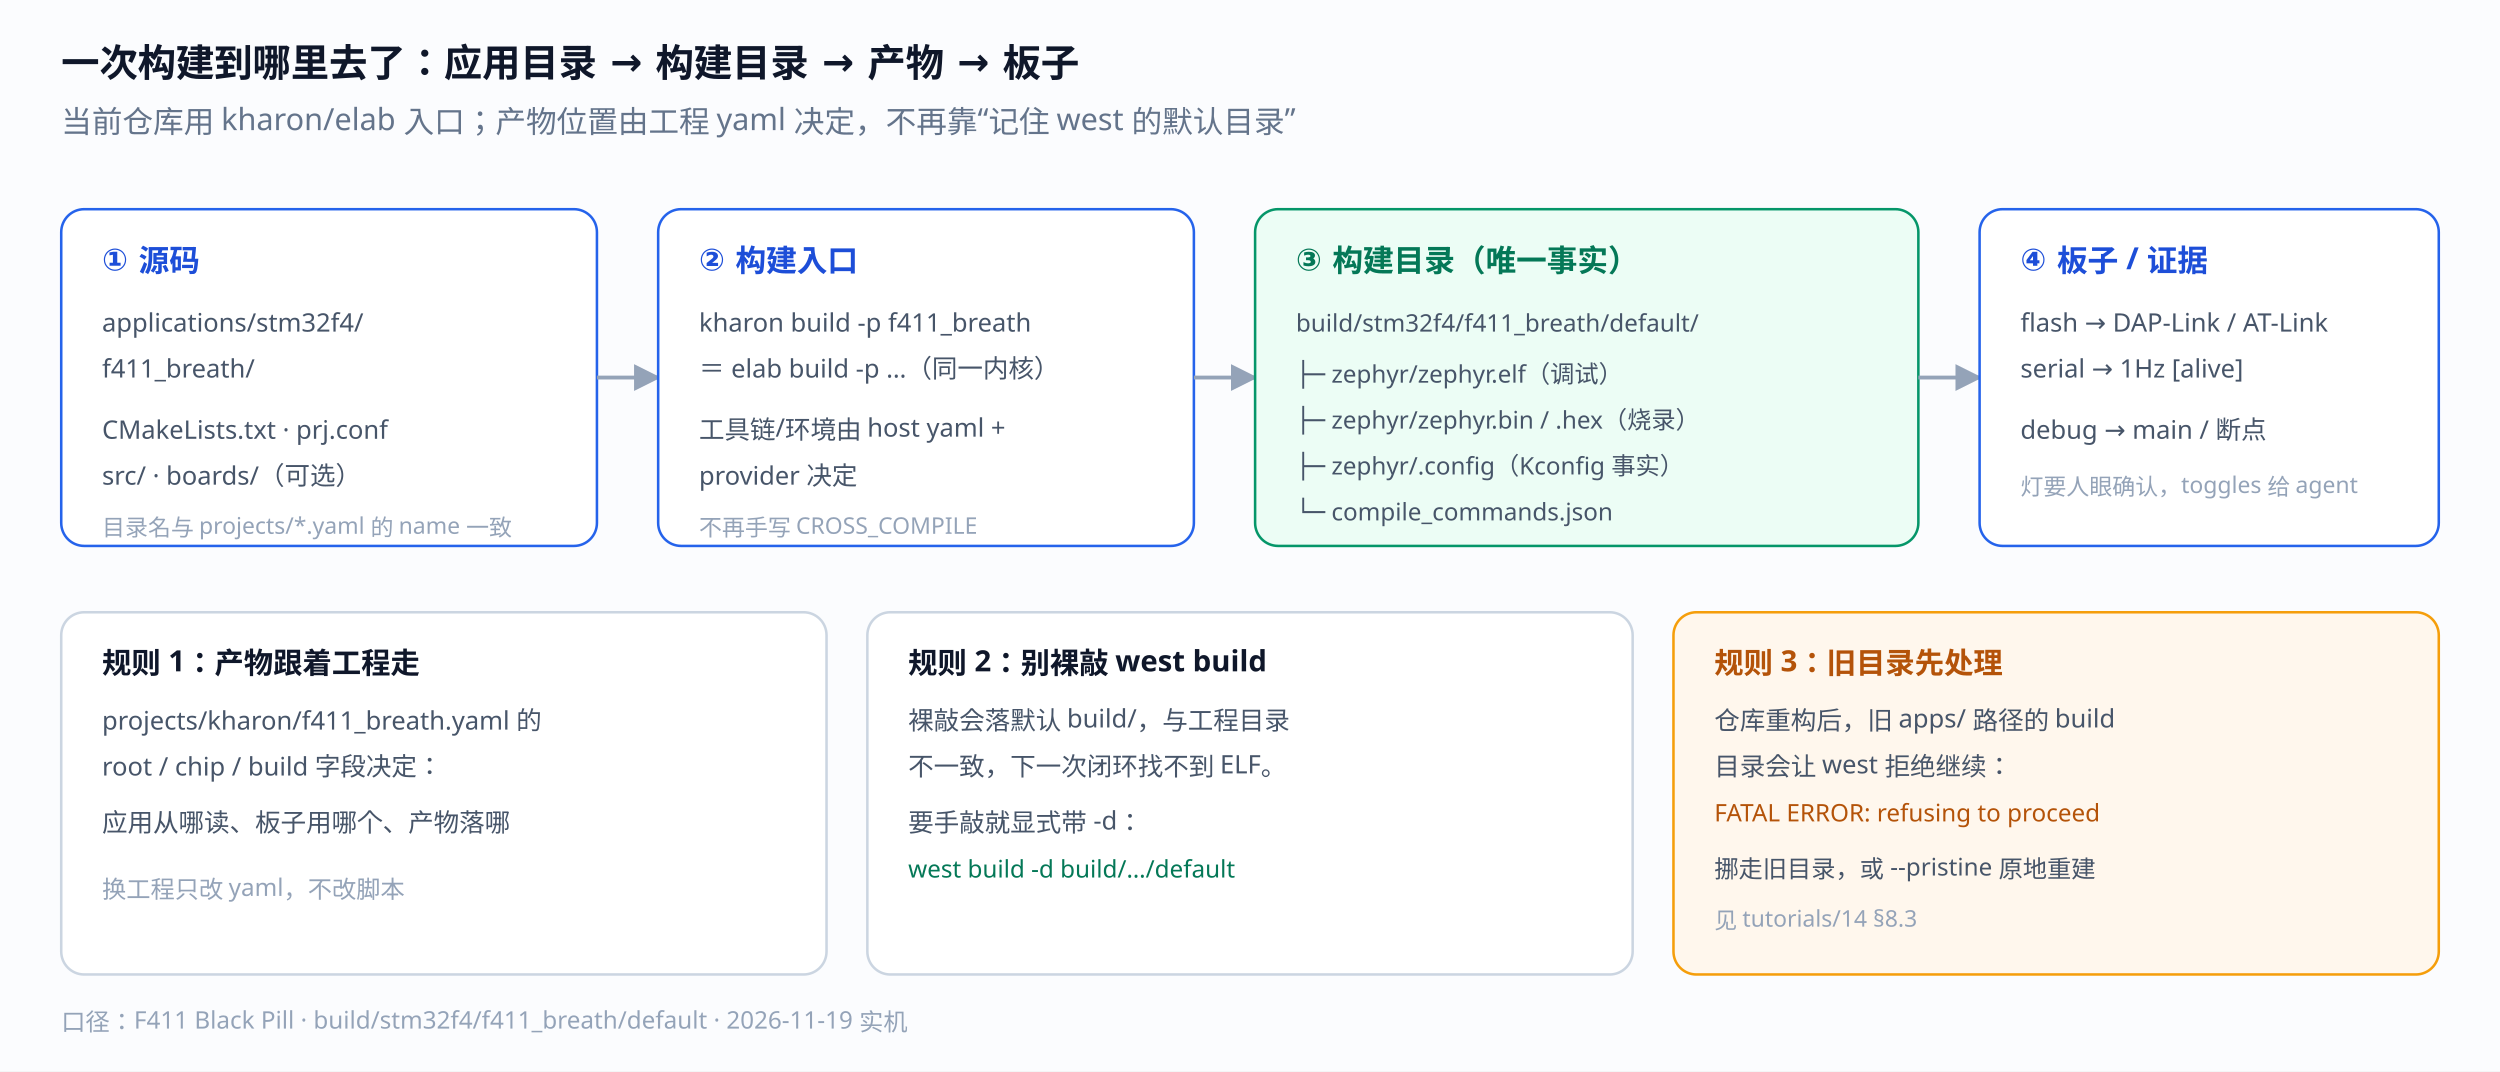
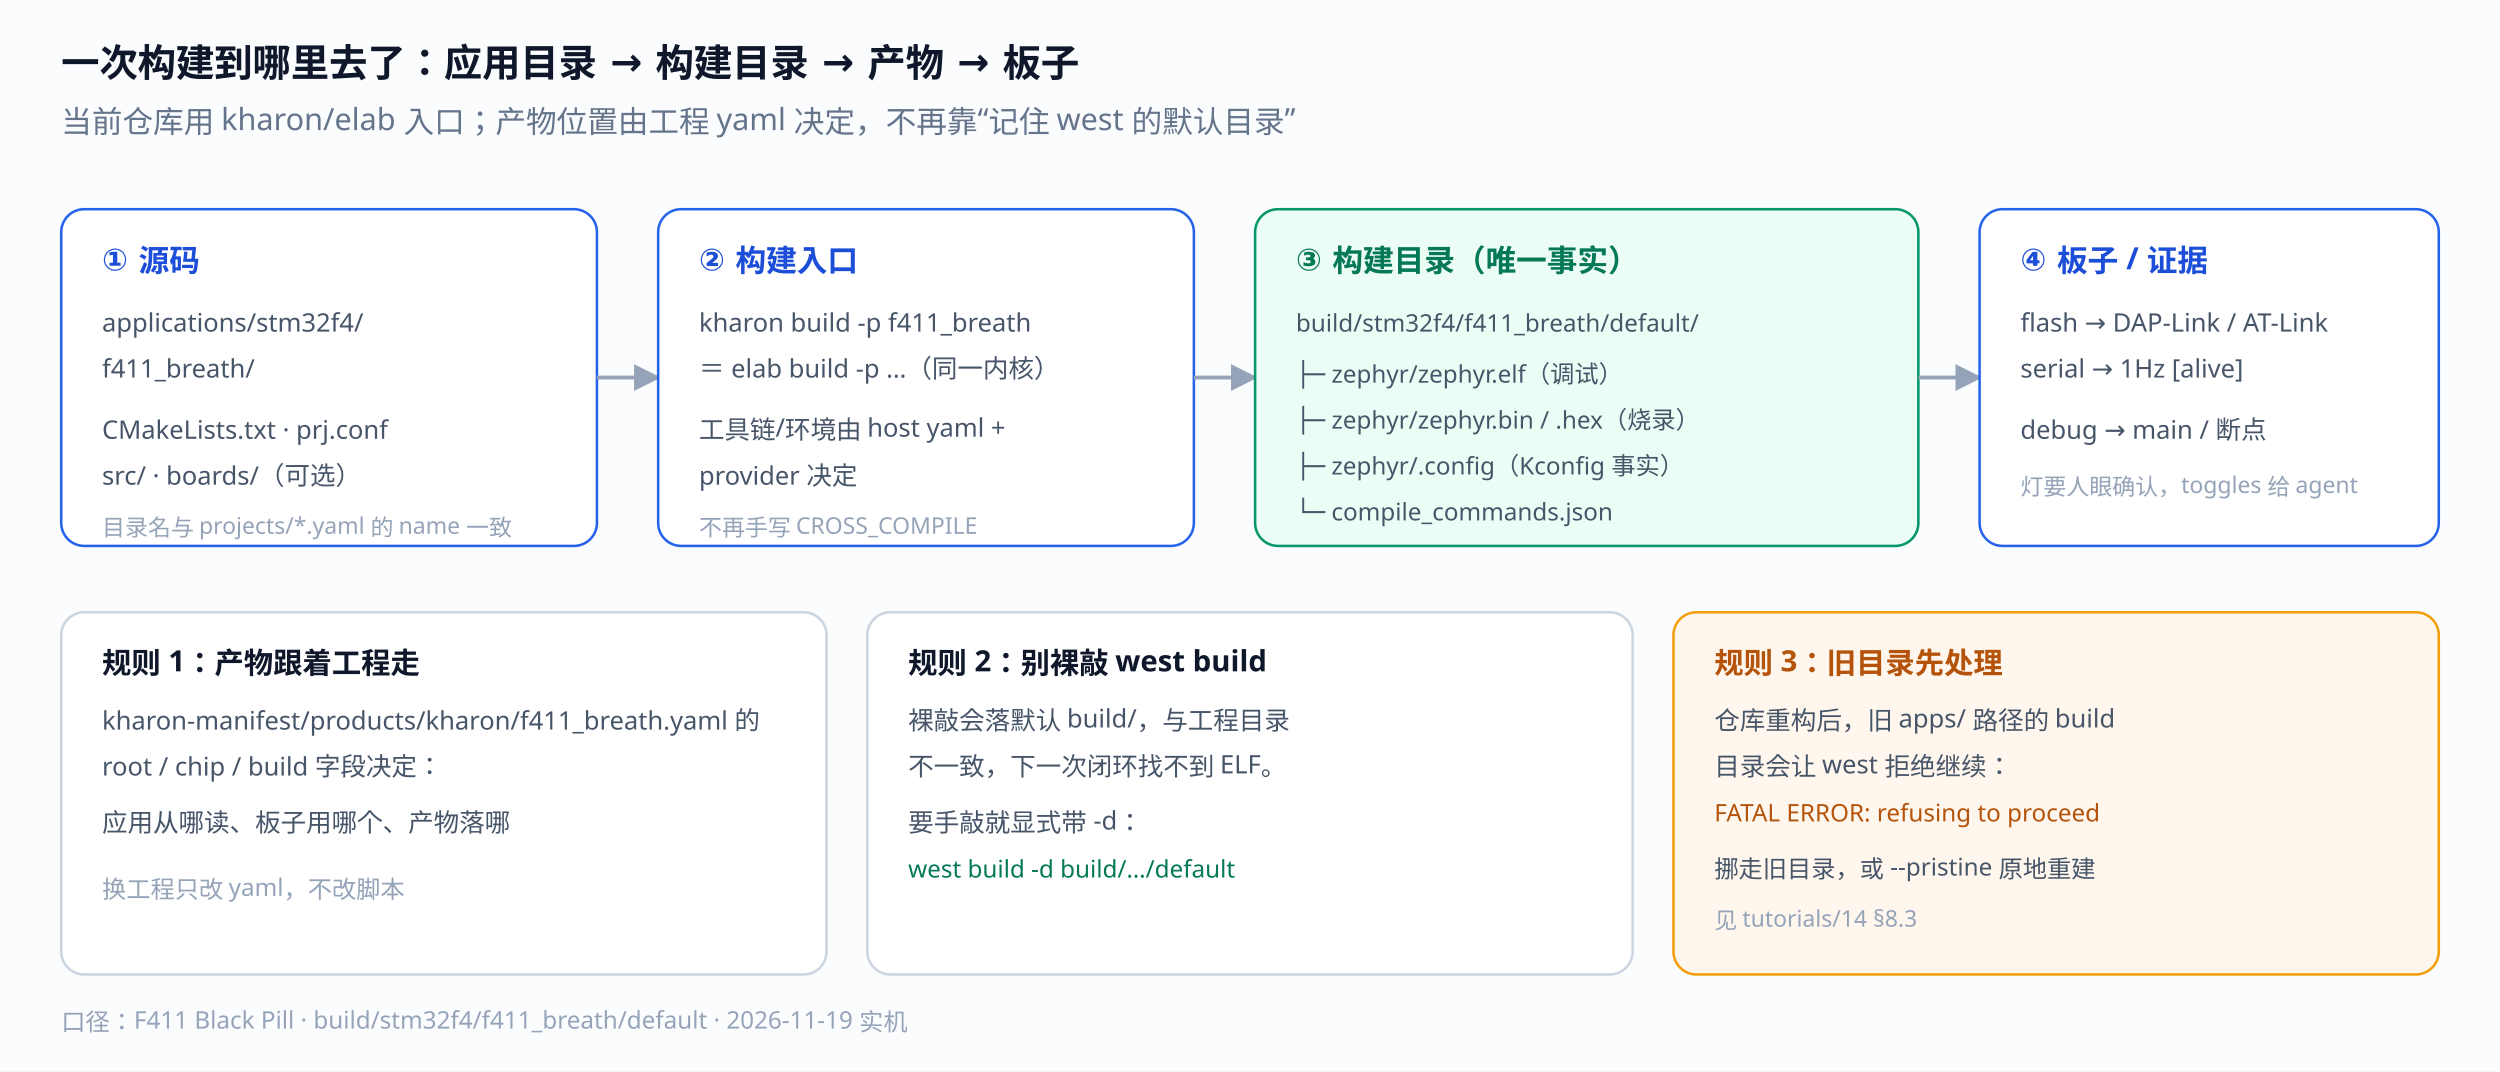
<svg xmlns="http://www.w3.org/2000/svg" viewBox="0 0 980 420" width="980" height="420" font-family="system-ui, 'Segoe UI', 'Microsoft YaHei', sans-serif">
  <defs>
    <marker id="a" viewBox="0 0 10 10" refX="9" refY="5" markerWidth="7" markerHeight="7" orient="auto-start-reverse">
      <path d="M0 0 L10 5 L0 10 z" fill="#94a3b8" />
    </marker>
  </defs>
  <rect x="0" y="0" width="980" height="420" fill="#fbfcfe" />
  <text x="24" y="30" font-size="15" font-weight="600" fill="#0f172a">一次构建到哪里去了：应用目录 → 构建目录 → 产物 → 板子</text>
  <text x="24" y="52" font-size="12" fill="#64748b">当前仓库用 kharon/elab 入口；产物位置由工程 yaml 决定，不再靠“记住 west 的默认目录”</text>
  <rect x="24" y="82" width="210" height="132" rx="9" fill="#ffffff" stroke="#2563eb" />
  <text x="40" y="106" font-size="12" font-weight="600" fill="#1d4ed8">① 源码</text>
  <text x="40" y="130" font-size="10" fill="#475569">applications/stm32f4/</text>
  <text x="40" y="148" font-size="10" fill="#475569">　f411_breath/</text>
  <text x="40" y="172" font-size="10" fill="#475569">CMakeLists.txt · prj.conf</text>
  <text x="40" y="190" font-size="10" fill="#475569">src/ · boards/（可选）</text>
  <text x="40" y="210" font-size="9" fill="#94a3b8">目录名与 projects/*.yaml 的 name 一致</text>
  <path d="M234 148 L258 148" stroke="#94a3b8" stroke-width="1.5" marker-end="url(#a)" />
  <rect x="258" y="82" width="210" height="132" rx="9" fill="#ffffff" stroke="#2563eb" />
  <text x="274" y="106" font-size="12" font-weight="600" fill="#1d4ed8">② 构建入口</text>
  <text x="274" y="130" font-size="10" fill="#475569">kharon build -p f411_breath</text>
  <text x="274" y="148" font-size="10" fill="#475569">＝ elab build -p …（同一内核）</text>
  <text x="274" y="172" font-size="10" fill="#475569">工具链/环境由 host yaml +</text>
  <text x="274" y="190" font-size="10" fill="#475569">provider 决定</text>
  <text x="274" y="210" font-size="9" fill="#94a3b8">不再手写 CROSS_COMPILE</text>
  <path d="M468 148 L492 148" stroke="#94a3b8" stroke-width="1.5" marker-end="url(#a)" />
  <rect x="492" y="82" width="260" height="132" rx="9" fill="#ecfdf5" stroke="#059669" />
  <text x="508" y="106" font-size="12" font-weight="600" fill="#047857">③ 构建目录（唯一事实）</text>
  <text x="508" y="130" font-size="9.5" fill="#475569">build/stm32f4/f411_breath/default/</text>
  <text x="508" y="150" font-size="9.5" fill="#475569">├─ zephyr/zephyr.elf（调试）</text>
  <text x="508" y="168" font-size="9.5" fill="#475569">├─ zephyr/zephyr.bin / .hex（烧录）</text>
  <text x="508" y="186" font-size="9.5" fill="#475569">├─ zephyr/.config（Kconfig 事实）</text>
  <text x="508" y="204" font-size="9.5" fill="#475569">└─ compile_commands.json</text>
  <path d="M752 148 L776 148" stroke="#94a3b8" stroke-width="1.5" marker-end="url(#a)" />
  <rect x="776" y="82" width="180" height="132" rx="9" fill="#ffffff" stroke="#2563eb" />
  <text x="792" y="106" font-size="12" font-weight="600" fill="#1d4ed8">④ 板子 / 证据</text>
  <text x="792" y="130" font-size="10" fill="#475569">flash → DAP-Link / AT-Link</text>
  <text x="792" y="148" font-size="10" fill="#475569">serial → 1Hz [alive]</text>
  <text x="792" y="172" font-size="10" fill="#475569">debug → main / 断点</text>
  <text x="792" y="194" font-size="9" fill="#94a3b8">灯要人眼确认，toggles 给 agent</text>
  <rect x="24" y="240" width="300" height="142" rx="9" fill="#ffffff" stroke="#cbd5e1" />
  <text x="40" y="264" font-size="11.5" font-weight="600" fill="#0f172a">规则 1：产物跟着工程走</text>
-   <text x="40" y="286" font-size="10" fill="#475569">projects/kharon/f411_breath.yaml 的</text>
+   <text x="40" y="286" font-size="10" fill="#475569">kharon-manifest/products/kharon/f411_breath.yaml 的</text>
  <text x="40" y="304" font-size="10" fill="#475569">root / chip / build 字段决定：</text>
  <text x="40" y="326" font-size="10" fill="#475569">应用从哪读、板子用哪个、产物落哪</text>
  <text x="40" y="352" font-size="9.5" fill="#94a3b8">换工程只改 yaml，不改脚本</text>
  <rect x="340" y="240" width="300" height="142" rx="9" fill="#ffffff" stroke="#cbd5e1" />
  <text x="356" y="264" font-size="11.5" font-weight="600" fill="#0f172a">规则 2：别裸敲 west build</text>
  <text x="356" y="286" font-size="10" fill="#475569">裸敲会落默认 build/，与工程目录</text>
  <text x="356" y="304" font-size="10" fill="#475569">不一致，下一次闭环找不到 ELF。</text>
  <text x="356" y="326" font-size="10" fill="#475569">要手敲就显式带 -d：</text>
  <text x="356" y="344" font-size="9.5" fill="#047857">west build -d build/…/default</text>
  <rect x="656" y="240" width="300" height="142" rx="9" fill="#fff7ed" stroke="#f59e0b" />
  <text x="672" y="264" font-size="11.5" font-weight="600" fill="#b45309">规则 3：旧目录先处理</text>
  <text x="672" y="286" font-size="10" fill="#475569">仓库重构后，旧 apps/ 路径的 build</text>
  <text x="672" y="304" font-size="10" fill="#475569">目录会让 west 拒绝继续：</text>
  <text x="672" y="322" font-size="9.5" fill="#b45309">FATAL ERROR: refusing to proceed</text>
  <text x="672" y="344" font-size="9.5" fill="#475569">挪走旧目录，或 --pristine 原地重建</text>
  <text x="672" y="364" font-size="9" fill="#94a3b8">见 tutorials/14 §8.3</text>
  <text x="24" y="404" font-size="9.5" fill="#94a3b8">口径：F411 Black Pill · build/stm32f4/f411_breath/default · 2026-11-19 实机</text>
</svg>
